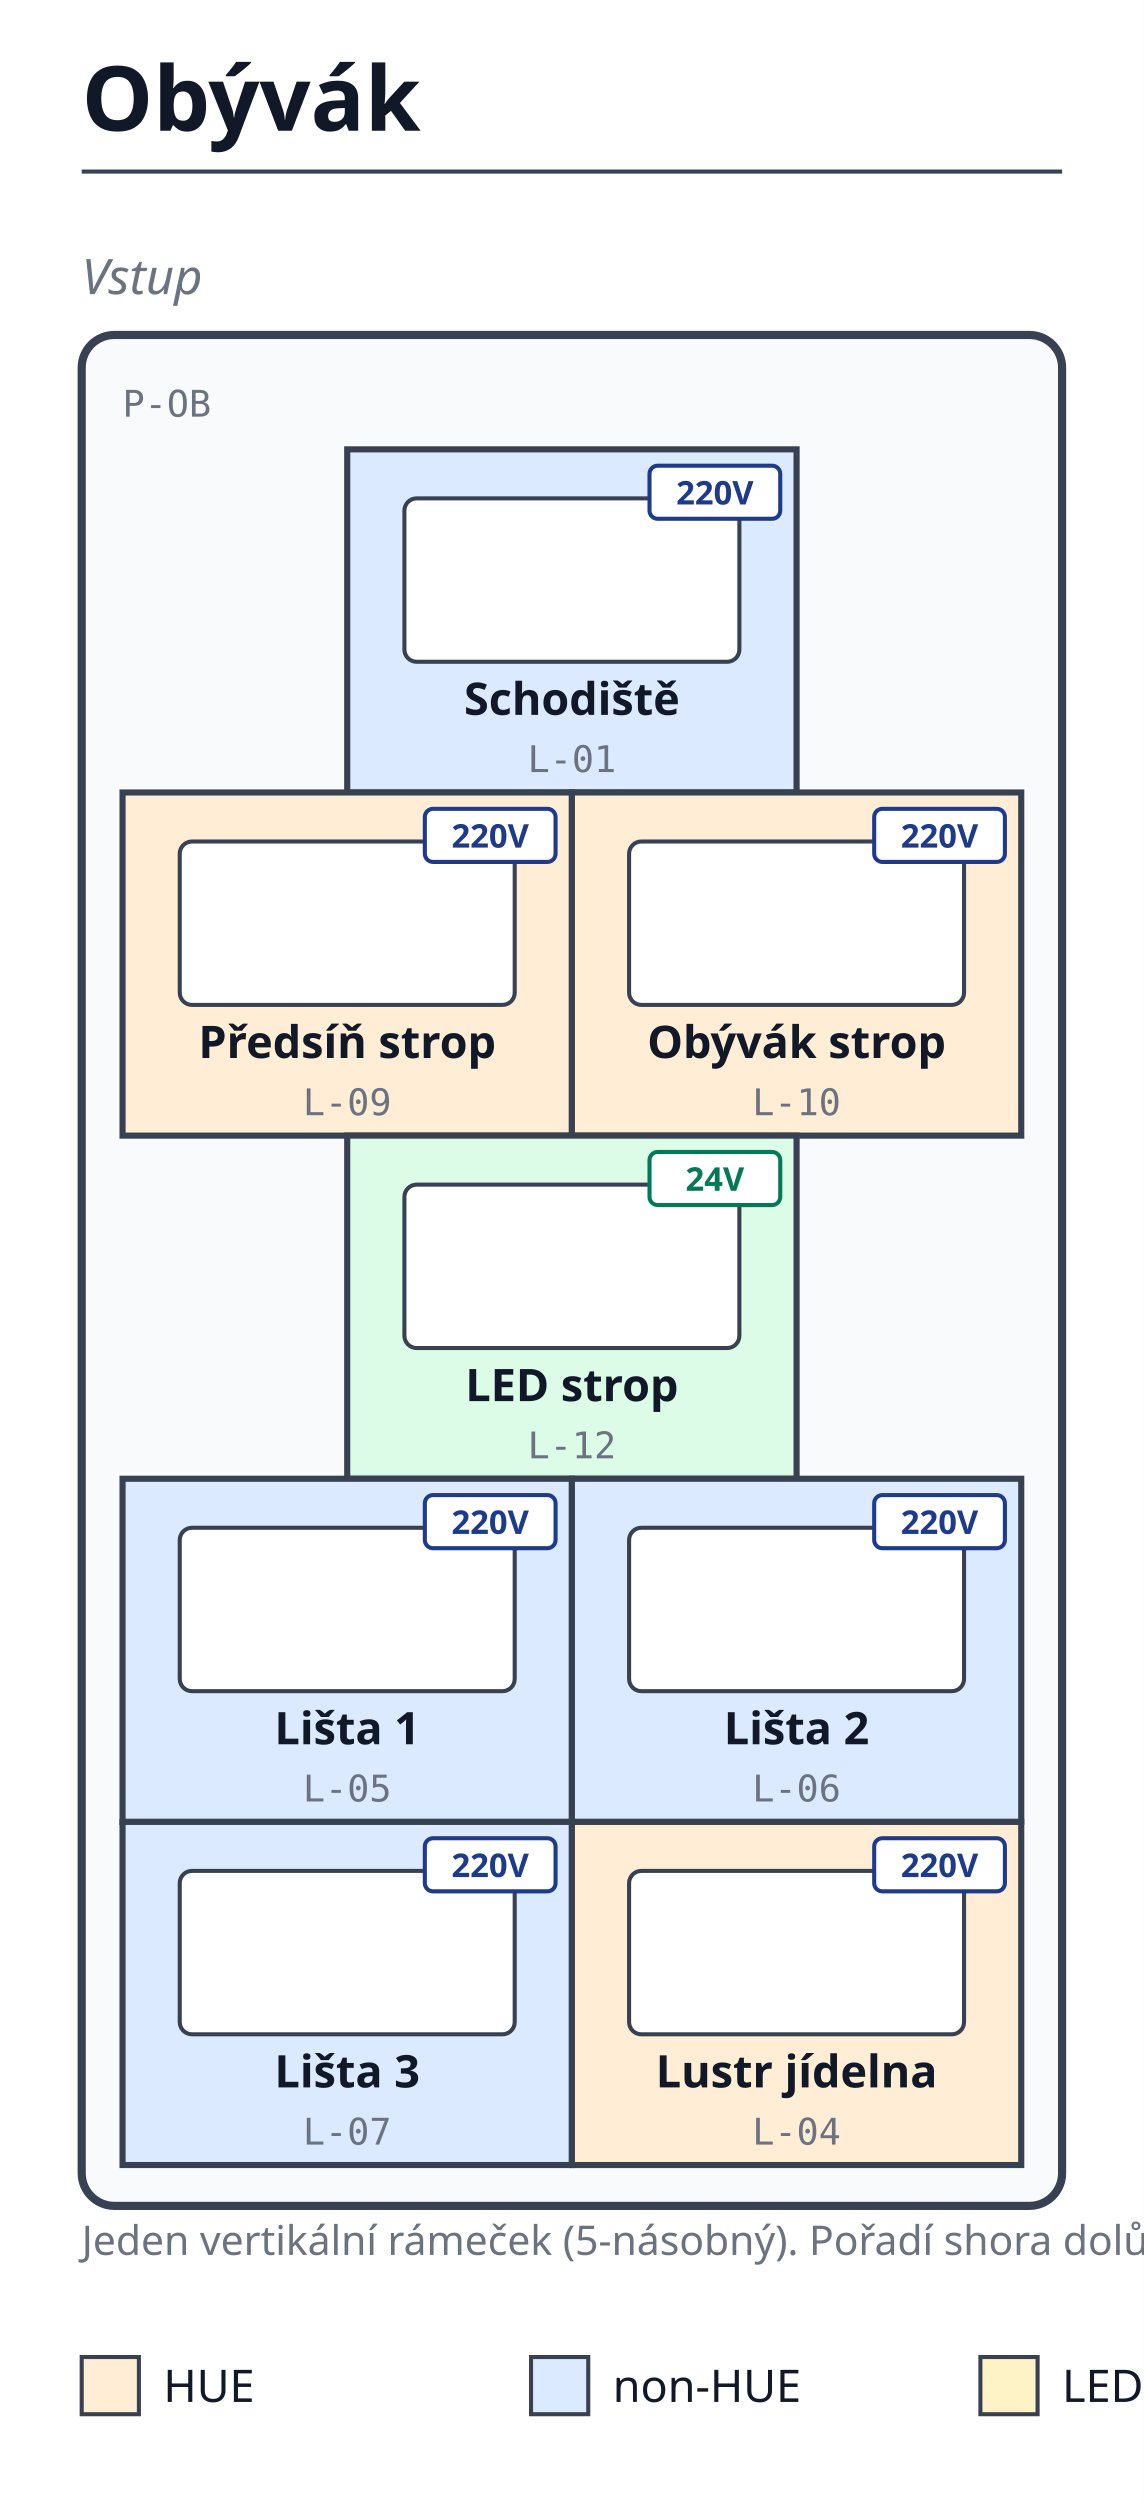
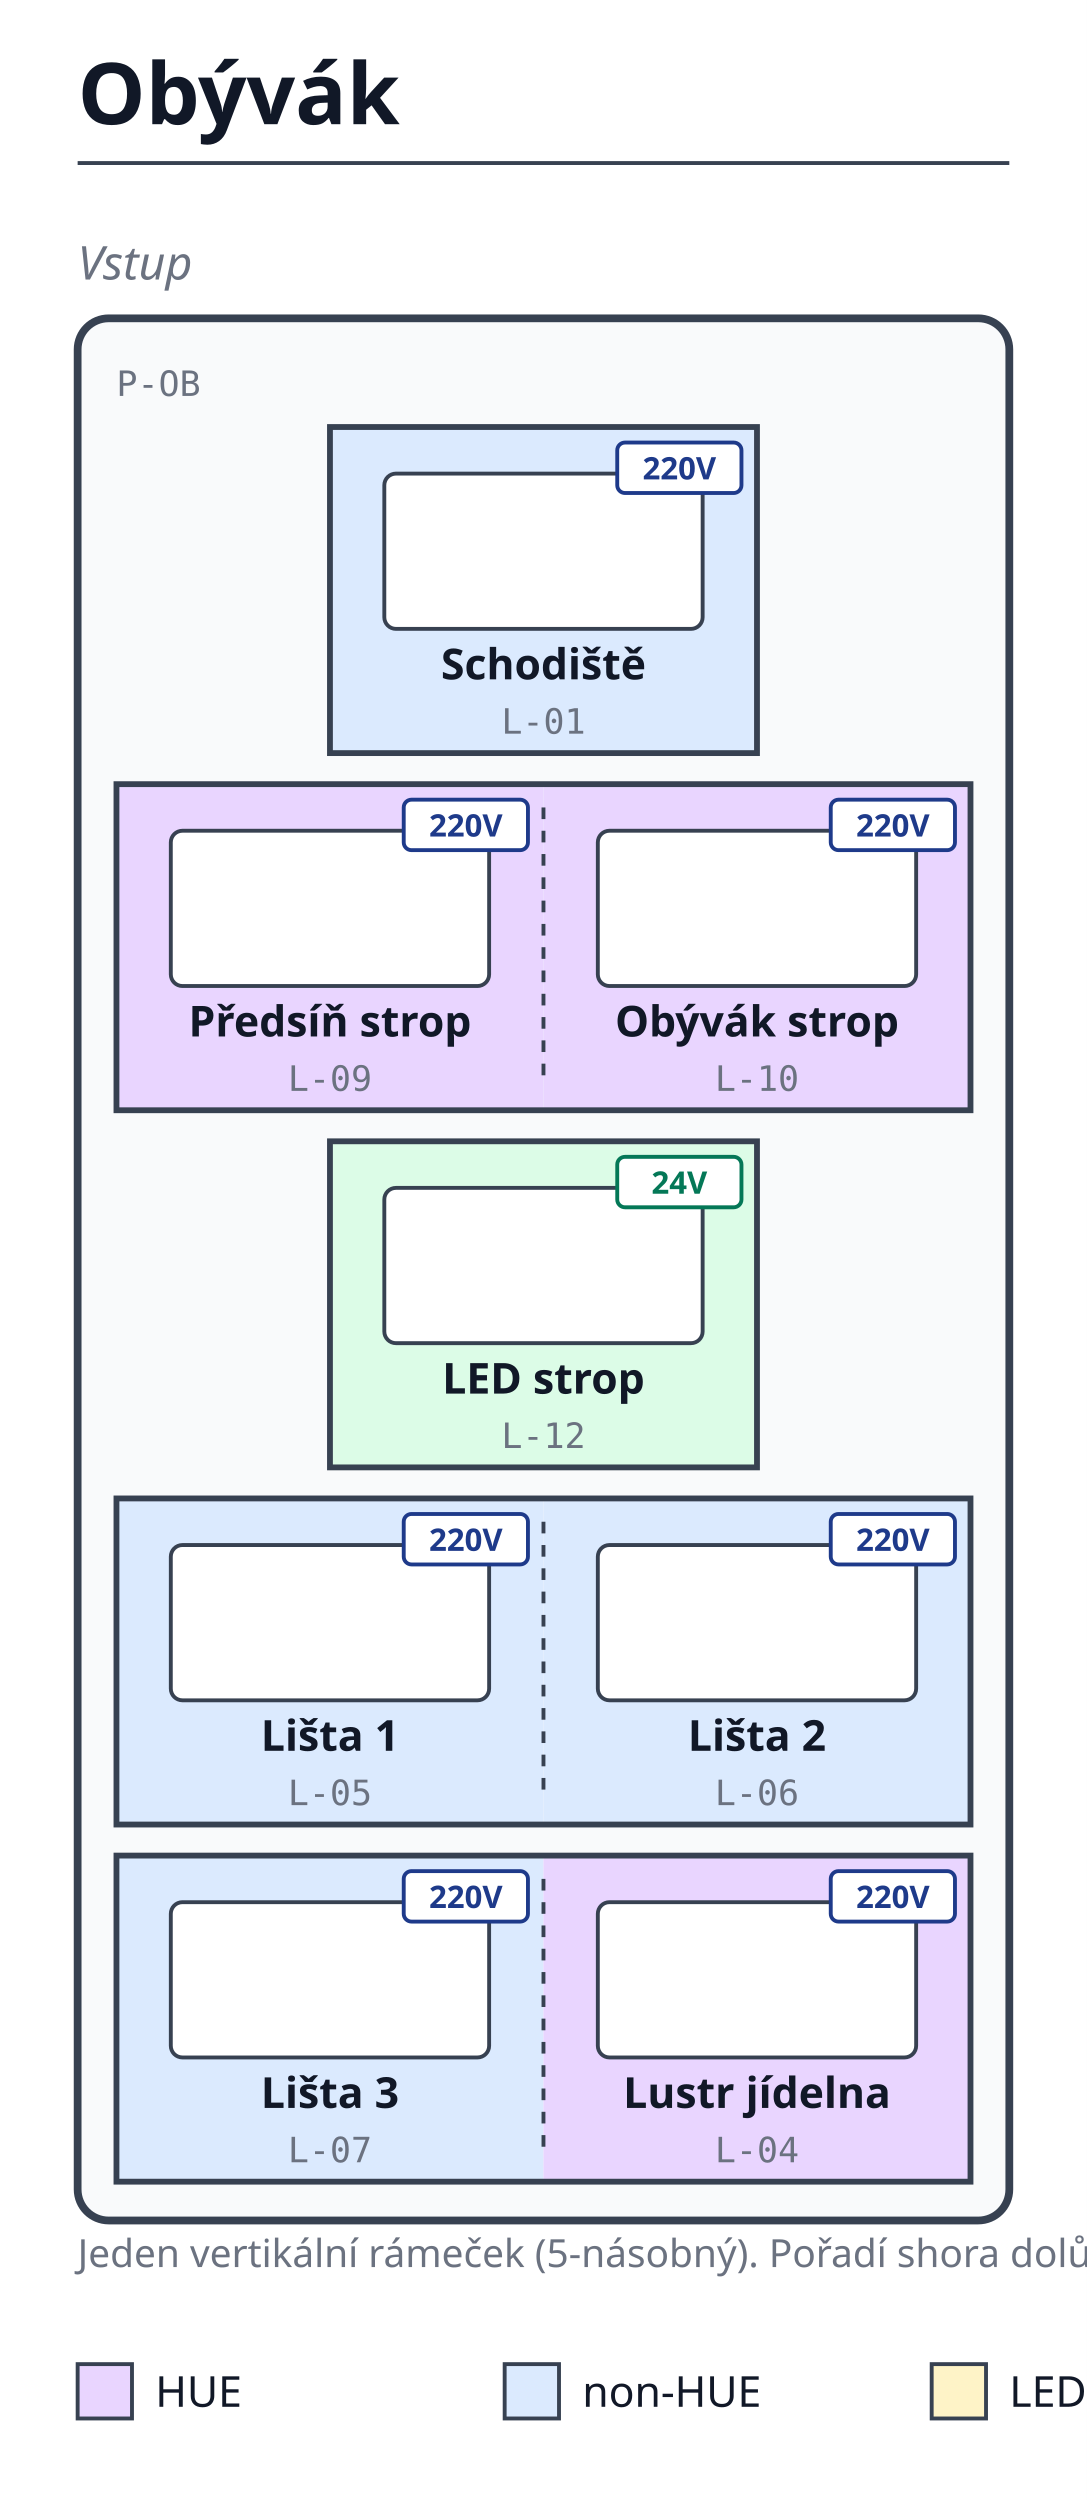
- <svg xmlns="http://www.w3.org/2000/svg" viewBox="0 0 280 612" width="280" height="612" font-family="sans-serif">
+ <svg xmlns="http://www.w3.org/2000/svg" viewBox="0 0 280 644" width="280" height="644" font-family="sans-serif">
  <rect width="100%" height="100%" fill="white" />
  <text x="20" y="32" font-size="22" font-weight="700" fill="#111827">Obývák</text>
  <line x1="20" y1="42" x2="260" y2="42" stroke="#374151" stroke-width="1" />
  <text x="20" y="72" font-size="12" font-style="italic" fill="#6b7280">Vstup</text>
-   <rect x="20" y="82" width="240" height="458" fill="#f9fafb" stroke="#374151" stroke-width="2" rx="8" ry="8" />
-   <rect x="85.0" y="110" width="110" height="84" fill="#dbeafe" stroke="#374151" stroke-width="1.5" />
+   <rect x="20" y="82" width="240" height="490" fill="#f9fafb" stroke="#374151" stroke-width="2" rx="8" ry="8" />
+   <rect x="85.0" y="110" width="110" height="84" fill="#dbeafe" />
+   <rect x="85.0" y="110" width="110" height="84" fill="none" stroke="#374151" stroke-width="1.5" />
  <rect x="99.0" y="122" width="82" height="40" fill="white" stroke="#374151" stroke-width="1" rx="3" ry="3" />
  <text x="140.0" y="175" text-anchor="middle" font-family="sans-serif" font-size="11" font-weight="600" fill="#111827">Schodiště</text>
  <text x="140.0" y="189" text-anchor="middle" font-family="monospace" font-size="9" fill="#6b7280">L-01</text>
  <rect x="159.0" y="114" width="32" height="13" fill="white" stroke="#1e3a8a" stroke-width="1" rx="2" ry="2" />
  <text x="175.0" y="123.5" text-anchor="middle" font-family="sans-serif" font-size="8" font-weight="700" fill="#1e3a8a">220V</text>
-   <rect x="30.0" y="194" width="110" height="84" fill="#ffedd5" stroke="#374151" stroke-width="1.5" />
-   <rect x="44.0" y="206" width="82" height="40" fill="white" stroke="#374151" stroke-width="1" rx="3" ry="3" />
-   <text x="85.0" y="259" text-anchor="middle" font-family="sans-serif" font-size="11" font-weight="600" fill="#111827">Předsíň strop</text>
-   <text x="85.0" y="273" text-anchor="middle" font-family="monospace" font-size="9" fill="#6b7280">L-09</text>
-   <rect x="104.0" y="198" width="32" height="13" fill="white" stroke="#1e3a8a" stroke-width="1" rx="2" ry="2" />
-   <text x="120.0" y="207.5" text-anchor="middle" font-family="sans-serif" font-size="8" font-weight="700" fill="#1e3a8a">220V</text>
-   <rect x="140.0" y="194" width="110" height="84" fill="#ffedd5" stroke="#374151" stroke-width="1.5" />
-   <rect x="154.0" y="206" width="82" height="40" fill="white" stroke="#374151" stroke-width="1" rx="3" ry="3" />
-   <text x="195.0" y="259" text-anchor="middle" font-family="sans-serif" font-size="11" font-weight="600" fill="#111827">Obývák strop</text>
-   <text x="195.0" y="273" text-anchor="middle" font-family="monospace" font-size="9" fill="#6b7280">L-10</text>
-   <rect x="214.0" y="198" width="32" height="13" fill="white" stroke="#1e3a8a" stroke-width="1" rx="2" ry="2" />
-   <text x="230.0" y="207.5" text-anchor="middle" font-family="sans-serif" font-size="8" font-weight="700" fill="#1e3a8a">220V</text>
-   <line x1="140.0" y1="200" x2="140.0" y2="272" stroke="#374151" stroke-width="1" stroke-dasharray="3,3" />
-   <rect x="85.0" y="278" width="110" height="84" fill="#dcfce7" stroke="#374151" stroke-width="1.5" />
-   <rect x="99.0" y="290" width="82" height="40" fill="white" stroke="#374151" stroke-width="1" rx="3" ry="3" />
-   <text x="140.0" y="343" text-anchor="middle" font-family="sans-serif" font-size="11" font-weight="600" fill="#111827">LED strop</text>
-   <text x="140.0" y="357" text-anchor="middle" font-family="monospace" font-size="9" fill="#6b7280">L-12</text>
-   <rect x="159.0" y="282" width="32" height="13" fill="white" stroke="#047857" stroke-width="1" rx="2" ry="2" />
-   <text x="175.0" y="291.5" text-anchor="middle" font-family="sans-serif" font-size="8" font-weight="700" fill="#047857">24V</text>
-   <rect x="30.0" y="362" width="110" height="84" fill="#dbeafe" stroke="#374151" stroke-width="1.5" />
-   <rect x="44.0" y="374" width="82" height="40" fill="white" stroke="#374151" stroke-width="1" rx="3" ry="3" />
-   <text x="85.0" y="427" text-anchor="middle" font-family="sans-serif" font-size="11" font-weight="600" fill="#111827">Lišta 1</text>
-   <text x="85.0" y="441" text-anchor="middle" font-family="monospace" font-size="9" fill="#6b7280">L-05</text>
-   <rect x="104.0" y="366" width="32" height="13" fill="white" stroke="#1e3a8a" stroke-width="1" rx="2" ry="2" />
-   <text x="120.0" y="375.5" text-anchor="middle" font-family="sans-serif" font-size="8" font-weight="700" fill="#1e3a8a">220V</text>
-   <rect x="140.0" y="362" width="110" height="84" fill="#dbeafe" stroke="#374151" stroke-width="1.5" />
-   <rect x="154.0" y="374" width="82" height="40" fill="white" stroke="#374151" stroke-width="1" rx="3" ry="3" />
-   <text x="195.0" y="427" text-anchor="middle" font-family="sans-serif" font-size="11" font-weight="600" fill="#111827">Lišta 2</text>
-   <text x="195.0" y="441" text-anchor="middle" font-family="monospace" font-size="9" fill="#6b7280">L-06</text>
-   <rect x="214.0" y="366" width="32" height="13" fill="white" stroke="#1e3a8a" stroke-width="1" rx="2" ry="2" />
-   <text x="230.0" y="375.5" text-anchor="middle" font-family="sans-serif" font-size="8" font-weight="700" fill="#1e3a8a">220V</text>
-   <line x1="140.0" y1="368" x2="140.0" y2="440" stroke="#374151" stroke-width="1" stroke-dasharray="3,3" />
-   <rect x="30.0" y="446" width="110" height="84" fill="#dbeafe" stroke="#374151" stroke-width="1.5" />
-   <rect x="44.0" y="458" width="82" height="40" fill="white" stroke="#374151" stroke-width="1" rx="3" ry="3" />
-   <text x="85.0" y="511" text-anchor="middle" font-family="sans-serif" font-size="11" font-weight="600" fill="#111827">Lišta 3</text>
-   <text x="85.0" y="525" text-anchor="middle" font-family="monospace" font-size="9" fill="#6b7280">L-07</text>
-   <rect x="104.0" y="450" width="32" height="13" fill="white" stroke="#1e3a8a" stroke-width="1" rx="2" ry="2" />
-   <text x="120.0" y="459.5" text-anchor="middle" font-family="sans-serif" font-size="8" font-weight="700" fill="#1e3a8a">220V</text>
-   <rect x="140.0" y="446" width="110" height="84" fill="#ffedd5" stroke="#374151" stroke-width="1.5" />
-   <rect x="154.0" y="458" width="82" height="40" fill="white" stroke="#374151" stroke-width="1" rx="3" ry="3" />
-   <text x="195.0" y="511" text-anchor="middle" font-family="sans-serif" font-size="11" font-weight="600" fill="#111827">Lustr jídelna</text>
-   <text x="195.0" y="525" text-anchor="middle" font-family="monospace" font-size="9" fill="#6b7280">L-04</text>
-   <rect x="214.0" y="450" width="32" height="13" fill="white" stroke="#1e3a8a" stroke-width="1" rx="2" ry="2" />
-   <text x="230.0" y="459.5" text-anchor="middle" font-family="sans-serif" font-size="8" font-weight="700" fill="#1e3a8a">220V</text>
-   <line x1="140.0" y1="452" x2="140.0" y2="524" stroke="#374151" stroke-width="1" stroke-dasharray="3,3" />
+   <rect x="30.0" y="202" width="110" height="84" fill="#e9d5ff" />
+   <rect x="140.0" y="202" width="110" height="84" fill="#e9d5ff" />
+   <rect x="30.0" y="202" width="220" height="84" fill="none" stroke="#374151" stroke-width="1.5" />
+   <line x1="140.0" y1="208" x2="140.0" y2="280" stroke="#374151" stroke-width="1" stroke-dasharray="3,3" />
+   <rect x="44.0" y="214" width="82" height="40" fill="white" stroke="#374151" stroke-width="1" rx="3" ry="3" />
+   <text x="85.0" y="267" text-anchor="middle" font-family="sans-serif" font-size="11" font-weight="600" fill="#111827">Předsíň strop</text>
+   <text x="85.0" y="281" text-anchor="middle" font-family="monospace" font-size="9" fill="#6b7280">L-09</text>
+   <rect x="104.0" y="206" width="32" height="13" fill="white" stroke="#1e3a8a" stroke-width="1" rx="2" ry="2" />
+   <text x="120.0" y="215.5" text-anchor="middle" font-family="sans-serif" font-size="8" font-weight="700" fill="#1e3a8a">220V</text>
+   <rect x="154.0" y="214" width="82" height="40" fill="white" stroke="#374151" stroke-width="1" rx="3" ry="3" />
+   <text x="195.0" y="267" text-anchor="middle" font-family="sans-serif" font-size="11" font-weight="600" fill="#111827">Obývák strop</text>
+   <text x="195.0" y="281" text-anchor="middle" font-family="monospace" font-size="9" fill="#6b7280">L-10</text>
+   <rect x="214.0" y="206" width="32" height="13" fill="white" stroke="#1e3a8a" stroke-width="1" rx="2" ry="2" />
+   <text x="230.0" y="215.5" text-anchor="middle" font-family="sans-serif" font-size="8" font-weight="700" fill="#1e3a8a">220V</text>
+   <rect x="85.0" y="294" width="110" height="84" fill="#dcfce7" />
+   <rect x="85.0" y="294" width="110" height="84" fill="none" stroke="#374151" stroke-width="1.5" />
+   <rect x="99.0" y="306" width="82" height="40" fill="white" stroke="#374151" stroke-width="1" rx="3" ry="3" />
+   <text x="140.0" y="359" text-anchor="middle" font-family="sans-serif" font-size="11" font-weight="600" fill="#111827">LED strop</text>
+   <text x="140.0" y="373" text-anchor="middle" font-family="monospace" font-size="9" fill="#6b7280">L-12</text>
+   <rect x="159.0" y="298" width="32" height="13" fill="white" stroke="#047857" stroke-width="1" rx="2" ry="2" />
+   <text x="175.0" y="307.5" text-anchor="middle" font-family="sans-serif" font-size="8" font-weight="700" fill="#047857">24V</text>
+   <rect x="30.0" y="386" width="110" height="84" fill="#dbeafe" />
+   <rect x="140.0" y="386" width="110" height="84" fill="#dbeafe" />
+   <rect x="30.0" y="386" width="220" height="84" fill="none" stroke="#374151" stroke-width="1.5" />
+   <line x1="140.0" y1="392" x2="140.0" y2="464" stroke="#374151" stroke-width="1" stroke-dasharray="3,3" />
+   <rect x="44.0" y="398" width="82" height="40" fill="white" stroke="#374151" stroke-width="1" rx="3" ry="3" />
+   <text x="85.0" y="451" text-anchor="middle" font-family="sans-serif" font-size="11" font-weight="600" fill="#111827">Lišta 1</text>
+   <text x="85.0" y="465" text-anchor="middle" font-family="monospace" font-size="9" fill="#6b7280">L-05</text>
+   <rect x="104.0" y="390" width="32" height="13" fill="white" stroke="#1e3a8a" stroke-width="1" rx="2" ry="2" />
+   <text x="120.0" y="399.5" text-anchor="middle" font-family="sans-serif" font-size="8" font-weight="700" fill="#1e3a8a">220V</text>
+   <rect x="154.0" y="398" width="82" height="40" fill="white" stroke="#374151" stroke-width="1" rx="3" ry="3" />
+   <text x="195.0" y="451" text-anchor="middle" font-family="sans-serif" font-size="11" font-weight="600" fill="#111827">Lišta 2</text>
+   <text x="195.0" y="465" text-anchor="middle" font-family="monospace" font-size="9" fill="#6b7280">L-06</text>
+   <rect x="214.0" y="390" width="32" height="13" fill="white" stroke="#1e3a8a" stroke-width="1" rx="2" ry="2" />
+   <text x="230.0" y="399.5" text-anchor="middle" font-family="sans-serif" font-size="8" font-weight="700" fill="#1e3a8a">220V</text>
+   <rect x="30.0" y="478" width="110" height="84" fill="#dbeafe" />
+   <rect x="140.0" y="478" width="110" height="84" fill="#e9d5ff" />
+   <rect x="30.0" y="478" width="220" height="84" fill="none" stroke="#374151" stroke-width="1.5" />
+   <line x1="140.0" y1="484" x2="140.0" y2="556" stroke="#374151" stroke-width="1" stroke-dasharray="3,3" />
+   <rect x="44.0" y="490" width="82" height="40" fill="white" stroke="#374151" stroke-width="1" rx="3" ry="3" />
+   <text x="85.0" y="543" text-anchor="middle" font-family="sans-serif" font-size="11" font-weight="600" fill="#111827">Lišta 3</text>
+   <text x="85.0" y="557" text-anchor="middle" font-family="monospace" font-size="9" fill="#6b7280">L-07</text>
+   <rect x="104.0" y="482" width="32" height="13" fill="white" stroke="#1e3a8a" stroke-width="1" rx="2" ry="2" />
+   <text x="120.0" y="491.5" text-anchor="middle" font-family="sans-serif" font-size="8" font-weight="700" fill="#1e3a8a">220V</text>
+   <rect x="154.0" y="490" width="82" height="40" fill="white" stroke="#374151" stroke-width="1" rx="3" ry="3" />
+   <text x="195.0" y="543" text-anchor="middle" font-family="sans-serif" font-size="11" font-weight="600" fill="#111827">Lustr jídelna</text>
+   <text x="195.0" y="557" text-anchor="middle" font-family="monospace" font-size="9" fill="#6b7280">L-04</text>
+   <rect x="214.0" y="482" width="32" height="13" fill="white" stroke="#1e3a8a" stroke-width="1" rx="2" ry="2" />
+   <text x="230.0" y="491.5" text-anchor="middle" font-family="sans-serif" font-size="8" font-weight="700" fill="#1e3a8a">220V</text>
  <text x="30" y="102" font-family="monospace" font-size="9" fill="#6b7280">P-OB</text>
-   <text x="20" y="552" font-size="10" fill="#6b7280">Jeden vertikální rámeček (5-násobný). Pořadí shora dolů: jednovypínač → dvojvypínač → jednovypínač → dvojvypínač → dvojvypínač.
+   <text x="20" y="584" font-size="10" fill="#6b7280">Jeden vertikální rámeček (5-násobný). Pořadí shora dolů: jednovypínač → dvojvypínač → jednovypínač → dvojvypínač → dvojvypínač.
</text>
-   <rect x="20" y="577" width="14" height="14" fill="#ffedd5" stroke="#374151" stroke-width="1" />
-   <text x="40" y="588" font-size="11" fill="#111827">HUE</text>
-   <rect x="130" y="577" width="14" height="14" fill="#dbeafe" stroke="#374151" stroke-width="1" />
-   <text x="150" y="588" font-size="11" fill="#111827">non-HUE</text>
-   <rect x="240" y="577" width="14" height="14" fill="#fef3c7" stroke="#374151" stroke-width="1" />
-   <text x="260" y="588" font-size="11" fill="#111827">LED-trafo</text>
-   <rect x="350" y="577" width="14" height="14" fill="#dcfce7" stroke="#374151" stroke-width="1" />
-   <text x="370" y="588" font-size="11" fill="#111827">RGBW-PM</text>
-   <rect x="460" y="577" width="32" height="13" fill="white" stroke="#1e3a8a" stroke-width="1" rx="2" ry="2" />
-   <text x="476.0" y="586.5" text-anchor="middle" font-family="sans-serif" font-size="8" font-weight="700" fill="#1e3a8a">220V</text>
-   <text x="498" y="588" font-size="11" fill="#111827">220V</text>
-   <rect x="560" y="577" width="32" height="13" fill="white" stroke="#047857" stroke-width="1" rx="2" ry="2" />
-   <text x="576.0" y="586.5" text-anchor="middle" font-family="sans-serif" font-size="8" font-weight="700" fill="#047857">24V</text>
-   <text x="598" y="588" font-size="11" fill="#111827">24V</text>
+   <rect x="20" y="609" width="14" height="14" fill="#e9d5ff" stroke="#374151" stroke-width="1" />
+   <text x="40" y="620" font-size="11" fill="#111827">HUE</text>
+   <rect x="130" y="609" width="14" height="14" fill="#dbeafe" stroke="#374151" stroke-width="1" />
+   <text x="150" y="620" font-size="11" fill="#111827">non-HUE</text>
+   <rect x="240" y="609" width="14" height="14" fill="#fef3c7" stroke="#374151" stroke-width="1" />
+   <text x="260" y="620" font-size="11" fill="#111827">LED-trafo</text>
+   <rect x="350" y="609" width="14" height="14" fill="#dcfce7" stroke="#374151" stroke-width="1" />
+   <text x="370" y="620" font-size="11" fill="#111827">RGBW-PM</text>
+   <rect x="460" y="609" width="32" height="13" fill="white" stroke="#1e3a8a" stroke-width="1" rx="2" ry="2" />
+   <text x="476.0" y="618.5" text-anchor="middle" font-family="sans-serif" font-size="8" font-weight="700" fill="#1e3a8a">220V</text>
+   <text x="498" y="620" font-size="11" fill="#111827">220V</text>
+   <rect x="560" y="609" width="32" height="13" fill="white" stroke="#047857" stroke-width="1" rx="2" ry="2" />
+   <text x="576.0" y="618.5" text-anchor="middle" font-family="sans-serif" font-size="8" font-weight="700" fill="#047857">24V</text>
+   <text x="598" y="620" font-size="11" fill="#111827">24V</text>
</svg>
